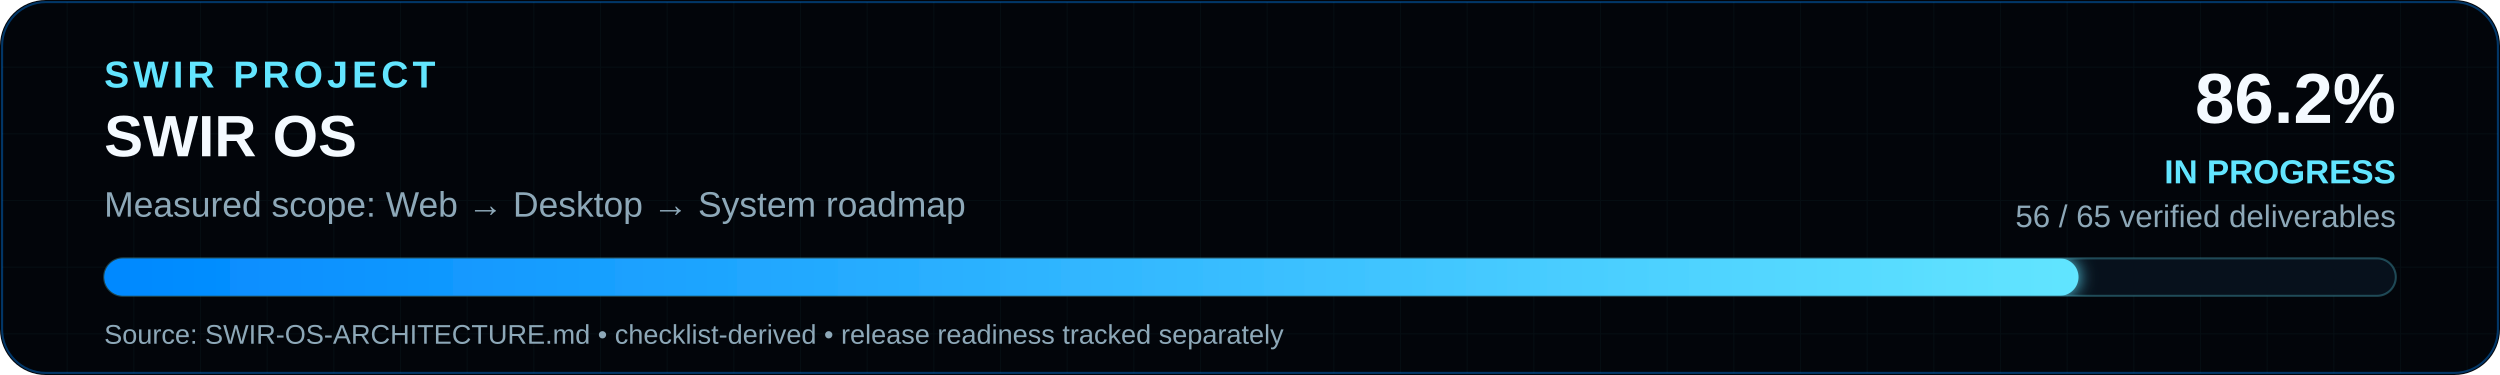
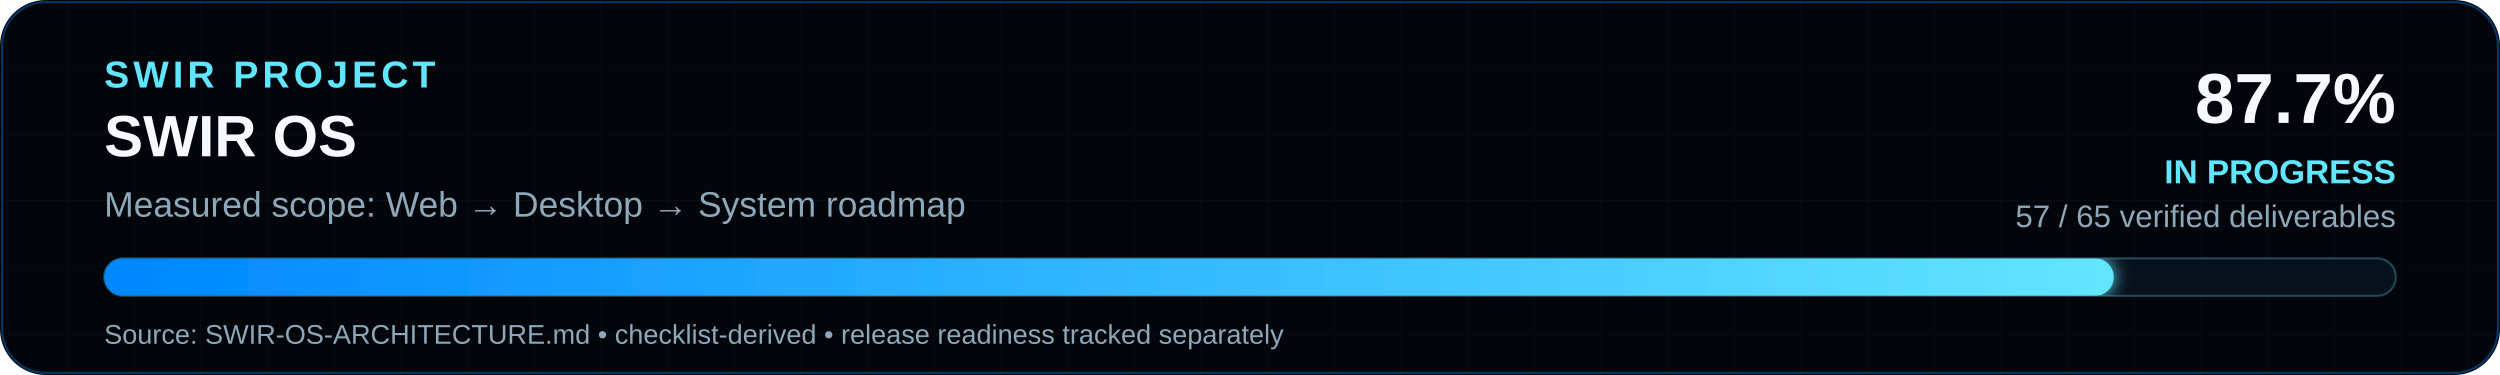
<svg xmlns="http://www.w3.org/2000/svg" viewBox="0 0 1200 180" role="img" aria-labelledby="progressCardTitle progressCardDesc">
  <defs>
    <linearGradient id="progressGradient" x1="0" y1="0" x2="1" y2="0">
      <stop offset="0" stop-color="#0088FF" />
      <stop offset="1" stop-color="#62E5FF" />
    </linearGradient>
    <filter id="softGlow" x="-10%" y="-150%" width="120%" height="400%">
      <feGaussianBlur stdDeviation="4" result="blur" />
      <feMerge>
        <feMergeNode in="blur" />
        <feMergeNode in="SourceGraphic" />
      </feMerge>
    </filter>
    <clipPath id="cardTrackClip">
      <rect x="50" y="124" width="1100" height="18" rx="9" />
    </clipPath>
    <pattern id="grid" width="32" height="32" patternUnits="userSpaceOnUse">
      <path d="M 32 0 L 0 0 0 32" fill="none" stroke="#62E5FF" stroke-opacity="0.035" stroke-width="1" />
    </pattern>
  </defs>
  <rect width="1200" height="180" rx="22" fill="#02050A" />
  <rect x="1" y="1" width="1198" height="178" rx="21" fill="none" stroke="#0088FF" stroke-opacity="0.38" />
  <rect x="1" y="1" width="1198" height="178" rx="21" fill="url(#grid)" />
  <text x="50" y="42" fill="#62E5FF" font-family="system-ui,Segoe UI,Arial,sans-serif" font-size="18" font-weight="700" letter-spacing="2">SWIR PROJECT</text>
  <text x="50" y="75" fill="#F4FAFF" font-family="system-ui,Segoe UI,Arial,sans-serif" font-size="28" font-weight="700">SWIR OS</text>
  <text x="50" y="104" fill="#8DA8B8" font-family="system-ui,Segoe UI,Arial,sans-serif" font-size="17">Measured scope: Web → Desktop → System roadmap</text>
-   <text x="1150" y="59" text-anchor="end" fill="#F4FAFF" font-family="system-ui,Segoe UI,Arial,sans-serif" font-size="34" font-weight="800">86.2%</text>
+   <text x="1150" y="59" text-anchor="end" fill="#F4FAFF" font-family="system-ui,Segoe UI,Arial,sans-serif" font-size="34" font-weight="800">87.7%</text>
  <text x="1150" y="88" text-anchor="end" fill="#62E5FF" font-family="system-ui,Segoe UI,Arial,sans-serif" font-size="16" font-weight="700">IN PROGRESS</text>
-   <text x="1150" y="109" text-anchor="end" fill="#8DA8B8" font-family="system-ui,Segoe UI,Arial,sans-serif" font-size="15">56 / 65 verified deliverables</text>
+   <text x="1150" y="109" text-anchor="end" fill="#8DA8B8" font-family="system-ui,Segoe UI,Arial,sans-serif" font-size="15">57 / 65 verified deliverables</text>
  <rect x="50" y="124" width="1100" height="18" rx="9" fill="#07111C" stroke="#62E5FF" stroke-opacity="0.28" />
-   <rect x="50" y="124" width="947.692" height="18" rx="9" fill="url(#progressGradient)" clip-path="url(#cardTrackClip)" filter="url(#softGlow)" />
+   <rect x="50" y="124" width="964.615" height="18" rx="9" fill="url(#progressGradient)" clip-path="url(#cardTrackClip)" filter="url(#softGlow)" />
  <text x="50" y="165" fill="#8DA8B8" font-family="system-ui,Segoe UI,Arial,sans-serif" font-size="13">Source: SWIR-OS-ARCHITECTURE.md • checklist-derived • release readiness tracked separately</text>
</svg>
